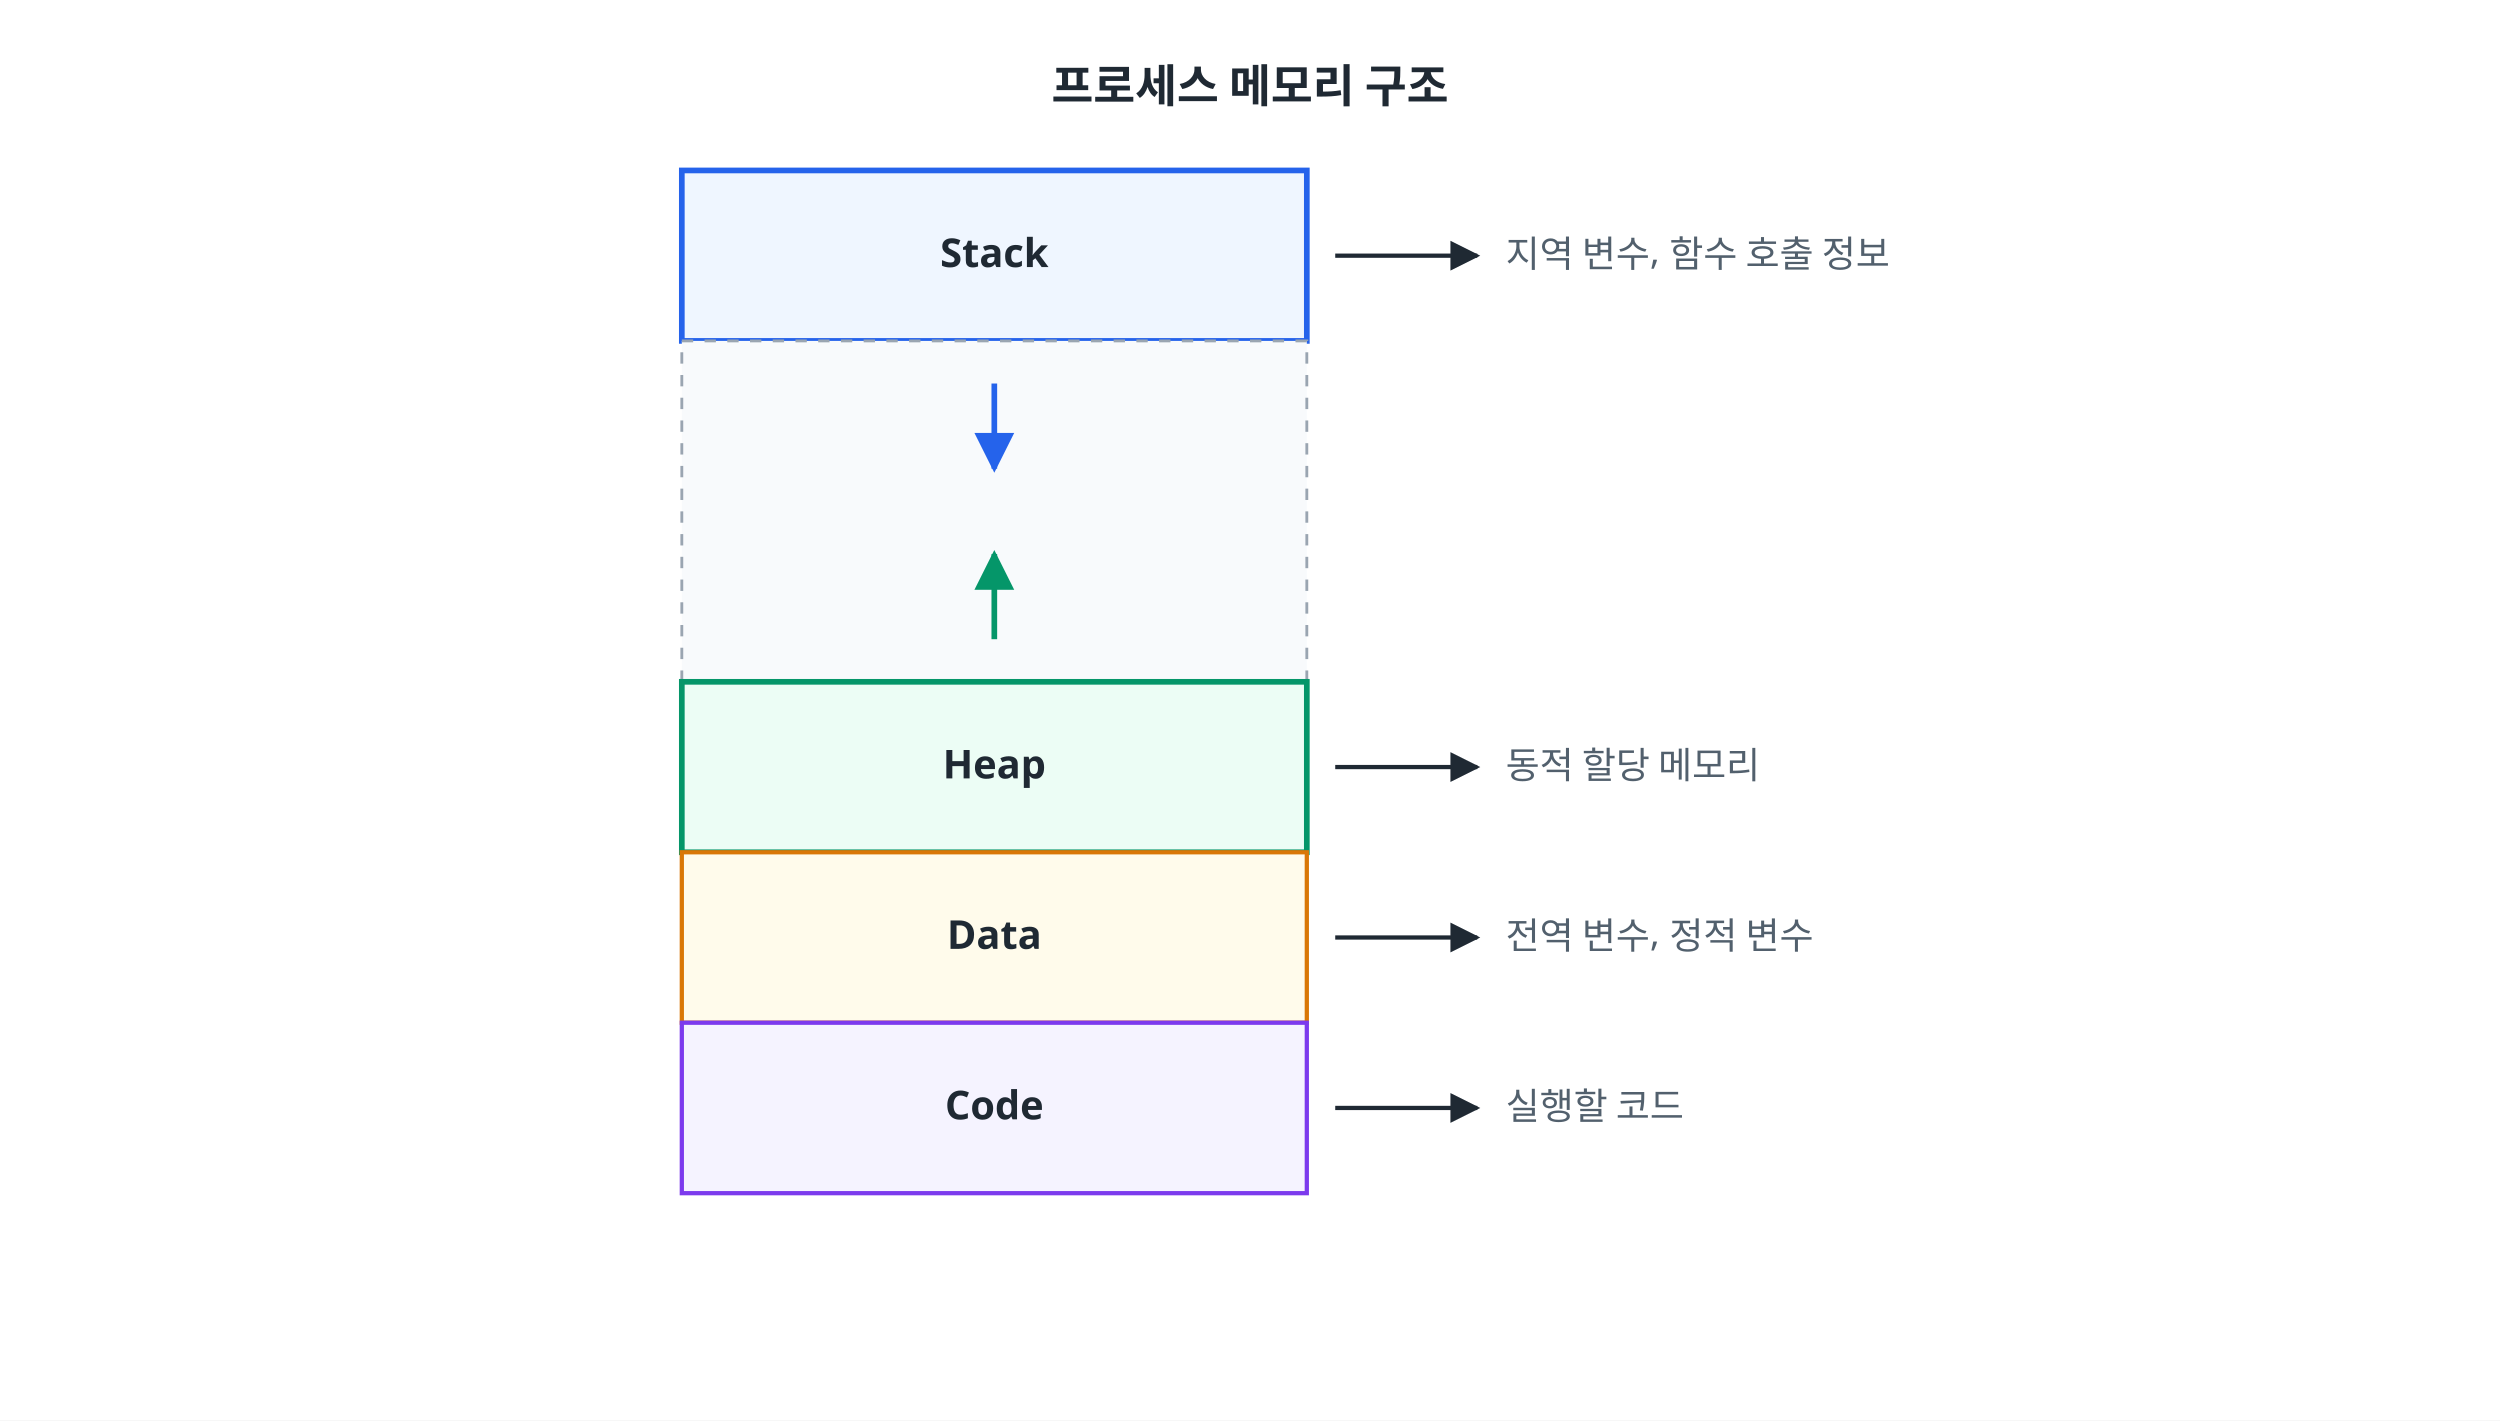
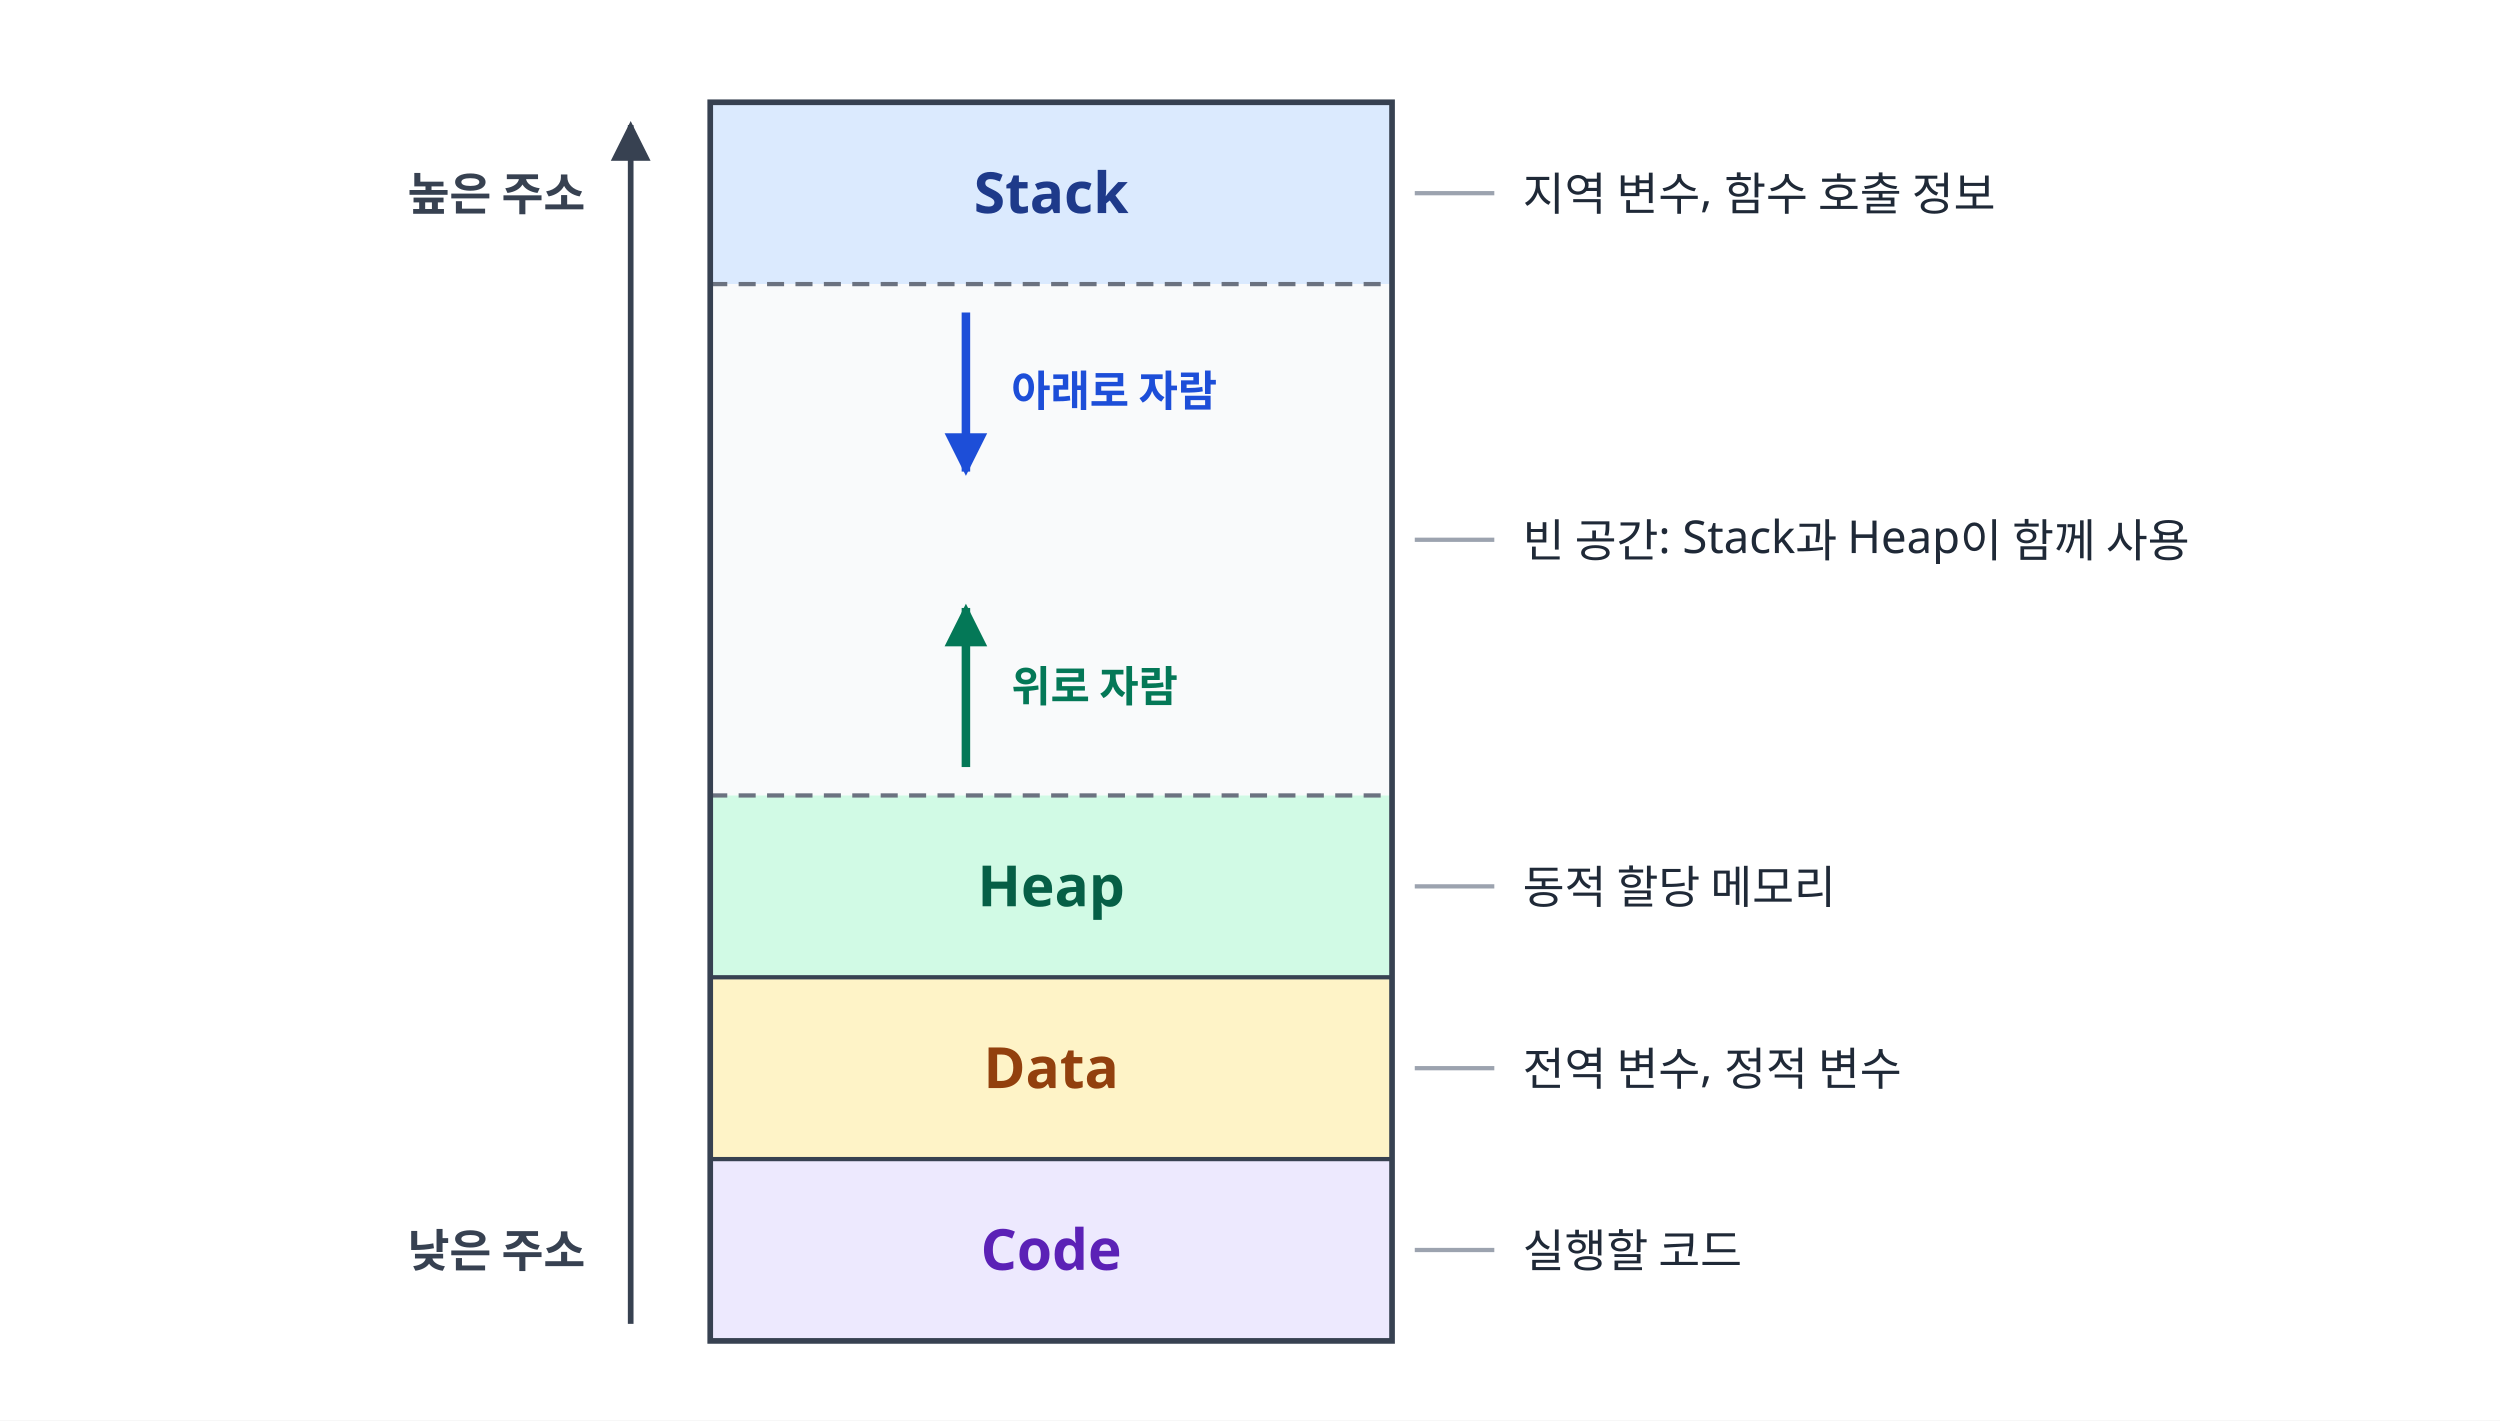
<svg xmlns="http://www.w3.org/2000/svg" viewBox="0 0 880 500" width="880" height="500" font-family="'Malgun Gothic','Apple SD Gothic Neo','Noto Sans KR','Segoe UI',sans-serif" role="img" aria-labelledby="t d">
  <defs>
-     <marker id="a-blue" viewBox="0 0 10 10" refX="9" refY="5" markerWidth="7" markerHeight="7" orient="auto-start-reverse">
-       <path d="M0,0 L10,5 L0,10 z" fill="#2563eb" />
+     <marker id="ah-ink" viewBox="0 0 10 10" refX="9" refY="5" markerWidth="7" markerHeight="7" orient="auto">
+       <path d="M0,0 L10,5 L0,10 z" fill="#374151" />
    </marker>
-     <marker id="a-green" viewBox="0 0 10 10" refX="9" refY="5" markerWidth="7" markerHeight="7" orient="auto-start-reverse">
-       <path d="M0,0 L10,5 L0,10 z" fill="#059669" />
+     <marker id="ah-blue" viewBox="0 0 10 10" refX="9" refY="5" markerWidth="5" markerHeight="5" orient="auto">
+       <path d="M0,0 L10,5 L0,10 z" fill="#1d4ed8" />
    </marker>
-     <marker id="a-ink" viewBox="0 0 10 10" refX="9" refY="5" markerWidth="7" markerHeight="7" orient="auto-start-reverse">
-       <path d="M0,0 L10,5 L0,10 z" fill="#1f2933" />
+     <marker id="ah-green" viewBox="0 0 10 10" refX="9" refY="5" markerWidth="5" markerHeight="5" orient="auto">
+       <path d="M0,0 L10,5 L0,10 z" fill="#047857" />
    </marker>
  </defs>
  <rect width="880" height="500" fill="#ffffff" />
-   <text x="440" y="36" text-anchor="middle" font-size="16" font-weight="bold" fill="#1f2933">프로세스 메모리 구조</text>
-   <rect x="240" y="60" width="220" height="60" fill="#eff6ff" stroke="#2563eb" stroke-width="2" />
-   <text x="350" y="94" text-anchor="middle" font-size="14" font-weight="bold" fill="#1f2933">Stack</text>
-   <path d="M470,90 L520,90" stroke="#1f2933" stroke-width="1.5" fill="none" marker-end="url(#a-ink)" />
-   <text x="530" y="94" text-anchor="start" font-size="13" fill="#52606d">지역 변수, 함수 호출 정보</text>
-   <rect x="240" y="120" width="220" height="120" fill="#f8fafc" stroke="#9aa5b1" stroke-width="1" stroke-dasharray="4 4" />
-   <path d="M350,135 L350,165" stroke="#2563eb" stroke-width="2" fill="none" marker-end="url(#a-blue)" />
-   <path d="M350,225 L350,195" stroke="#059669" stroke-width="2" fill="none" marker-end="url(#a-green)" />
-   <rect x="240" y="240" width="220" height="60" fill="#ecfdf5" stroke="#059669" stroke-width="2" />
-   <text x="350" y="274" text-anchor="middle" font-size="14" font-weight="bold" fill="#1f2933">Heap</text>
-   <path d="M470,270 L520,270" stroke="#1f2933" stroke-width="1.5" fill="none" marker-end="url(#a-ink)" />
-   <text x="530" y="274" text-anchor="start" font-size="13" fill="#52606d">동적 할당 메모리</text>
-   <rect x="240" y="300" width="220" height="60" fill="#fffbeb" stroke="#d97706" stroke-width="1.5" />
-   <text x="350" y="334" text-anchor="middle" font-size="14" font-weight="bold" fill="#1f2933">Data</text>
-   <path d="M470,330 L520,330" stroke="#1f2933" stroke-width="1.5" fill="none" marker-end="url(#a-ink)" />
-   <text x="530" y="334" text-anchor="start" font-size="13" fill="#52606d">전역 변수, 정적 변수</text>
-   <rect x="240" y="360" width="220" height="60" fill="#f5f3ff" stroke="#7c3aed" stroke-width="1.5" />
-   <text x="350" y="394" text-anchor="middle" font-size="14" font-weight="bold" fill="#1f2933">Code</text>
-   <path d="M470,390 L520,390" stroke="#1f2933" stroke-width="1.5" fill="none" marker-end="url(#a-ink)" />
-   <text x="530" y="394" text-anchor="start" font-size="13" fill="#52606d">실행할 코드</text>
+   <line x1="222" y1="466" x2="222" y2="44" stroke="#374151" stroke-width="2" marker-end="url(#ah-ink)" />
+   <text x="206" y="74" text-anchor="end" font-size="16" font-weight="bold" fill="#374151">높은 주소</text>
+   <text x="206" y="446" text-anchor="end" font-size="16" font-weight="bold" fill="#374151">낮은 주소</text>
+   <rect x="250" y="36" width="240" height="64" fill="#dbeafe" />
+   <rect x="250" y="100" width="240" height="180" fill="#f9fafb" />
+   <rect x="250" y="280" width="240" height="64" fill="#d1fae5" />
+   <rect x="250" y="344" width="240" height="64" fill="#fef3c7" />
+   <rect x="250" y="408" width="240" height="64" fill="#ede9fe" />
+   <line x1="250" y1="100" x2="490" y2="100" stroke="#6b7280" stroke-width="1.5" stroke-dasharray="6 4" />
+   <line x1="250" y1="280" x2="490" y2="280" stroke="#6b7280" stroke-width="1.5" stroke-dasharray="6 4" />
+   <line x1="250" y1="344" x2="490" y2="344" stroke="#374151" stroke-width="1.5" />
+   <line x1="250" y1="408" x2="490" y2="408" stroke="#374151" stroke-width="1.5" />
+   <rect x="250" y="36" width="240" height="436" fill="none" stroke="#374151" stroke-width="2" />
+   <text x="370" y="75" text-anchor="middle" font-size="20" font-weight="bold" fill="#1e3a8a">Stack</text>
+   <text x="370" y="319" text-anchor="middle" font-size="20" font-weight="bold" fill="#065f46">Heap</text>
+   <text x="370" y="383" text-anchor="middle" font-size="20" font-weight="bold" fill="#92400e">Data</text>
+   <text x="370" y="447" text-anchor="middle" font-size="20" font-weight="bold" fill="#5b21b6">Code</text>
+   <line x1="340" y1="110" x2="340" y2="166" stroke="#1d4ed8" stroke-width="3" marker-end="url(#ah-blue)" />
+   <text x="356" y="143" font-size="15" font-weight="bold" fill="#1d4ed8">아래로 자람</text>
+   <line x1="340" y1="270" x2="340" y2="214" stroke="#047857" stroke-width="3" marker-end="url(#ah-green)" />
+   <text x="356" y="247" font-size="15" font-weight="bold" fill="#047857">위로 자람</text>
+   <line x1="498" y1="68" x2="526" y2="68" stroke="#9ca3af" stroke-width="1.5" />
+   <text x="536" y="74" font-size="16" fill="#1f2937">지역 변수, 함수 호출 정보</text>
+   <line x1="498" y1="190" x2="526" y2="190" stroke="#9ca3af" stroke-width="1.5" />
+   <text x="536" y="196" font-size="16" fill="#1f2937">빈 공간: Stack과 Heap이 함께 사용</text>
+   <line x1="498" y1="312" x2="526" y2="312" stroke="#9ca3af" stroke-width="1.5" />
+   <text x="536" y="318" font-size="16" fill="#1f2937">동적 할당 메모리</text>
+   <line x1="498" y1="376" x2="526" y2="376" stroke="#9ca3af" stroke-width="1.5" />
+   <text x="536" y="382" font-size="16" fill="#1f2937">전역 변수, 정적 변수</text>
+   <line x1="498" y1="440" x2="526" y2="440" stroke="#9ca3af" stroke-width="1.5" />
+   <text x="536" y="446" font-size="16" fill="#1f2937">실행할 코드</text>
</svg>
